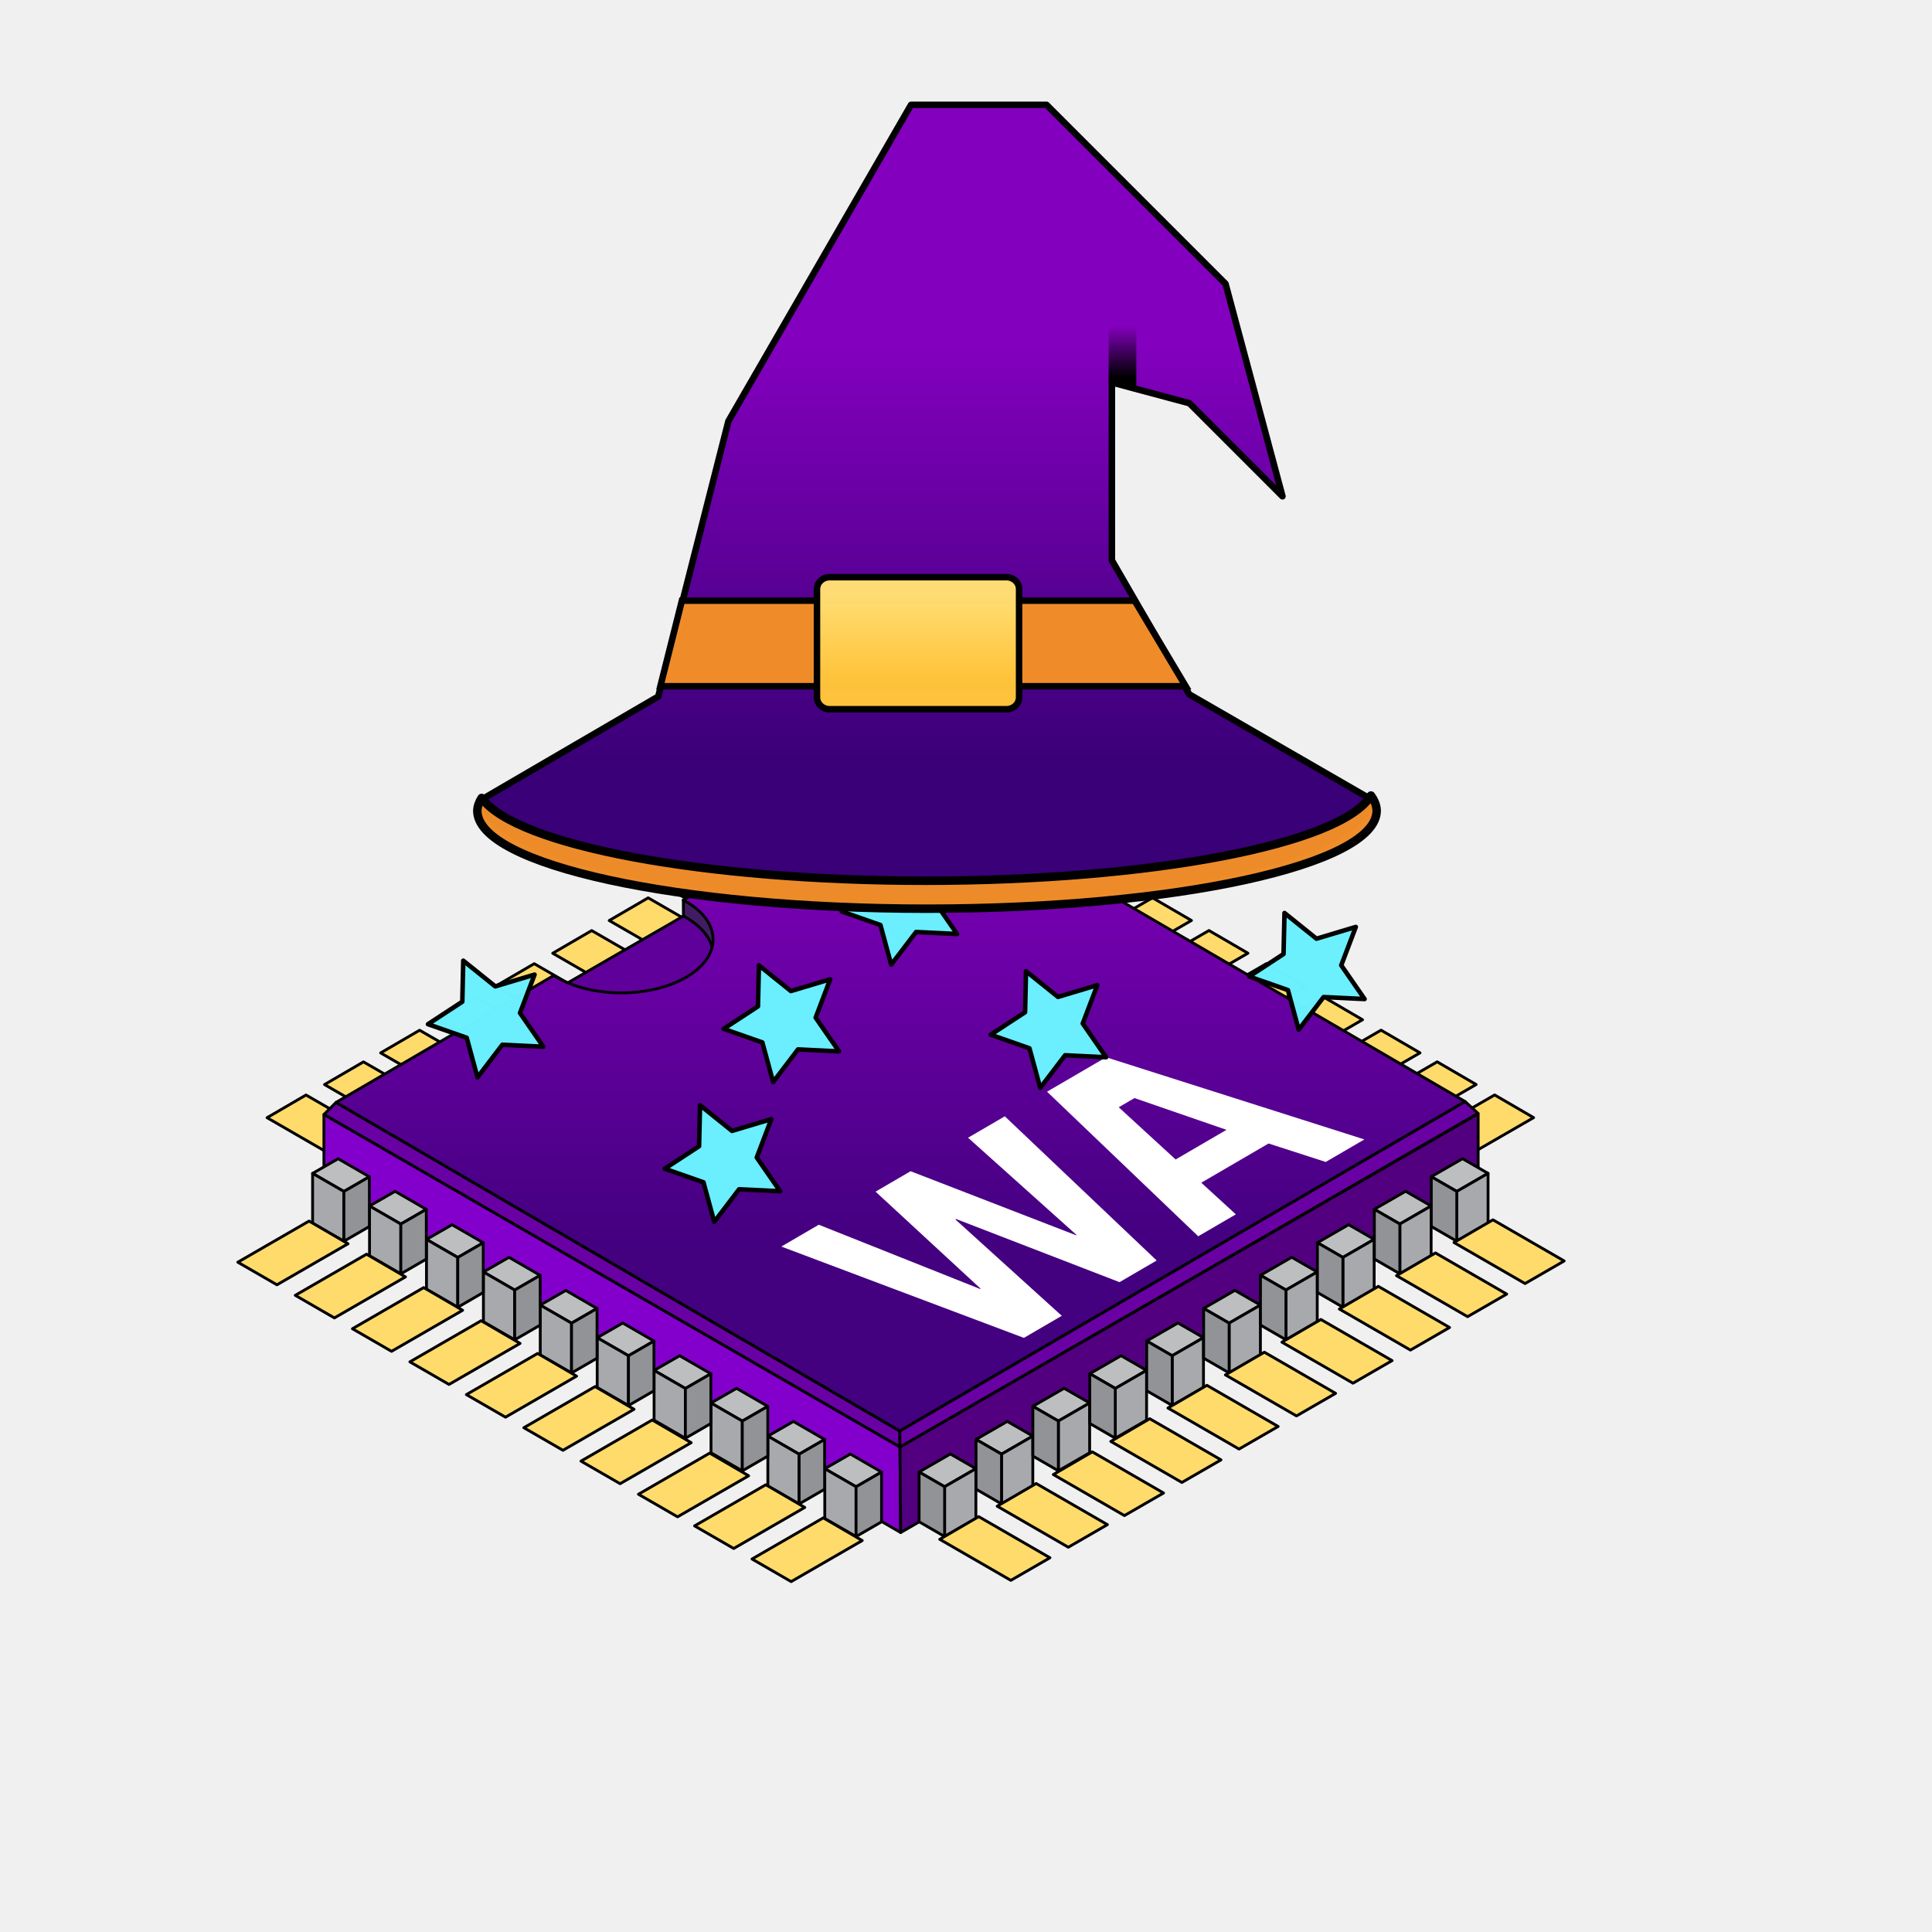
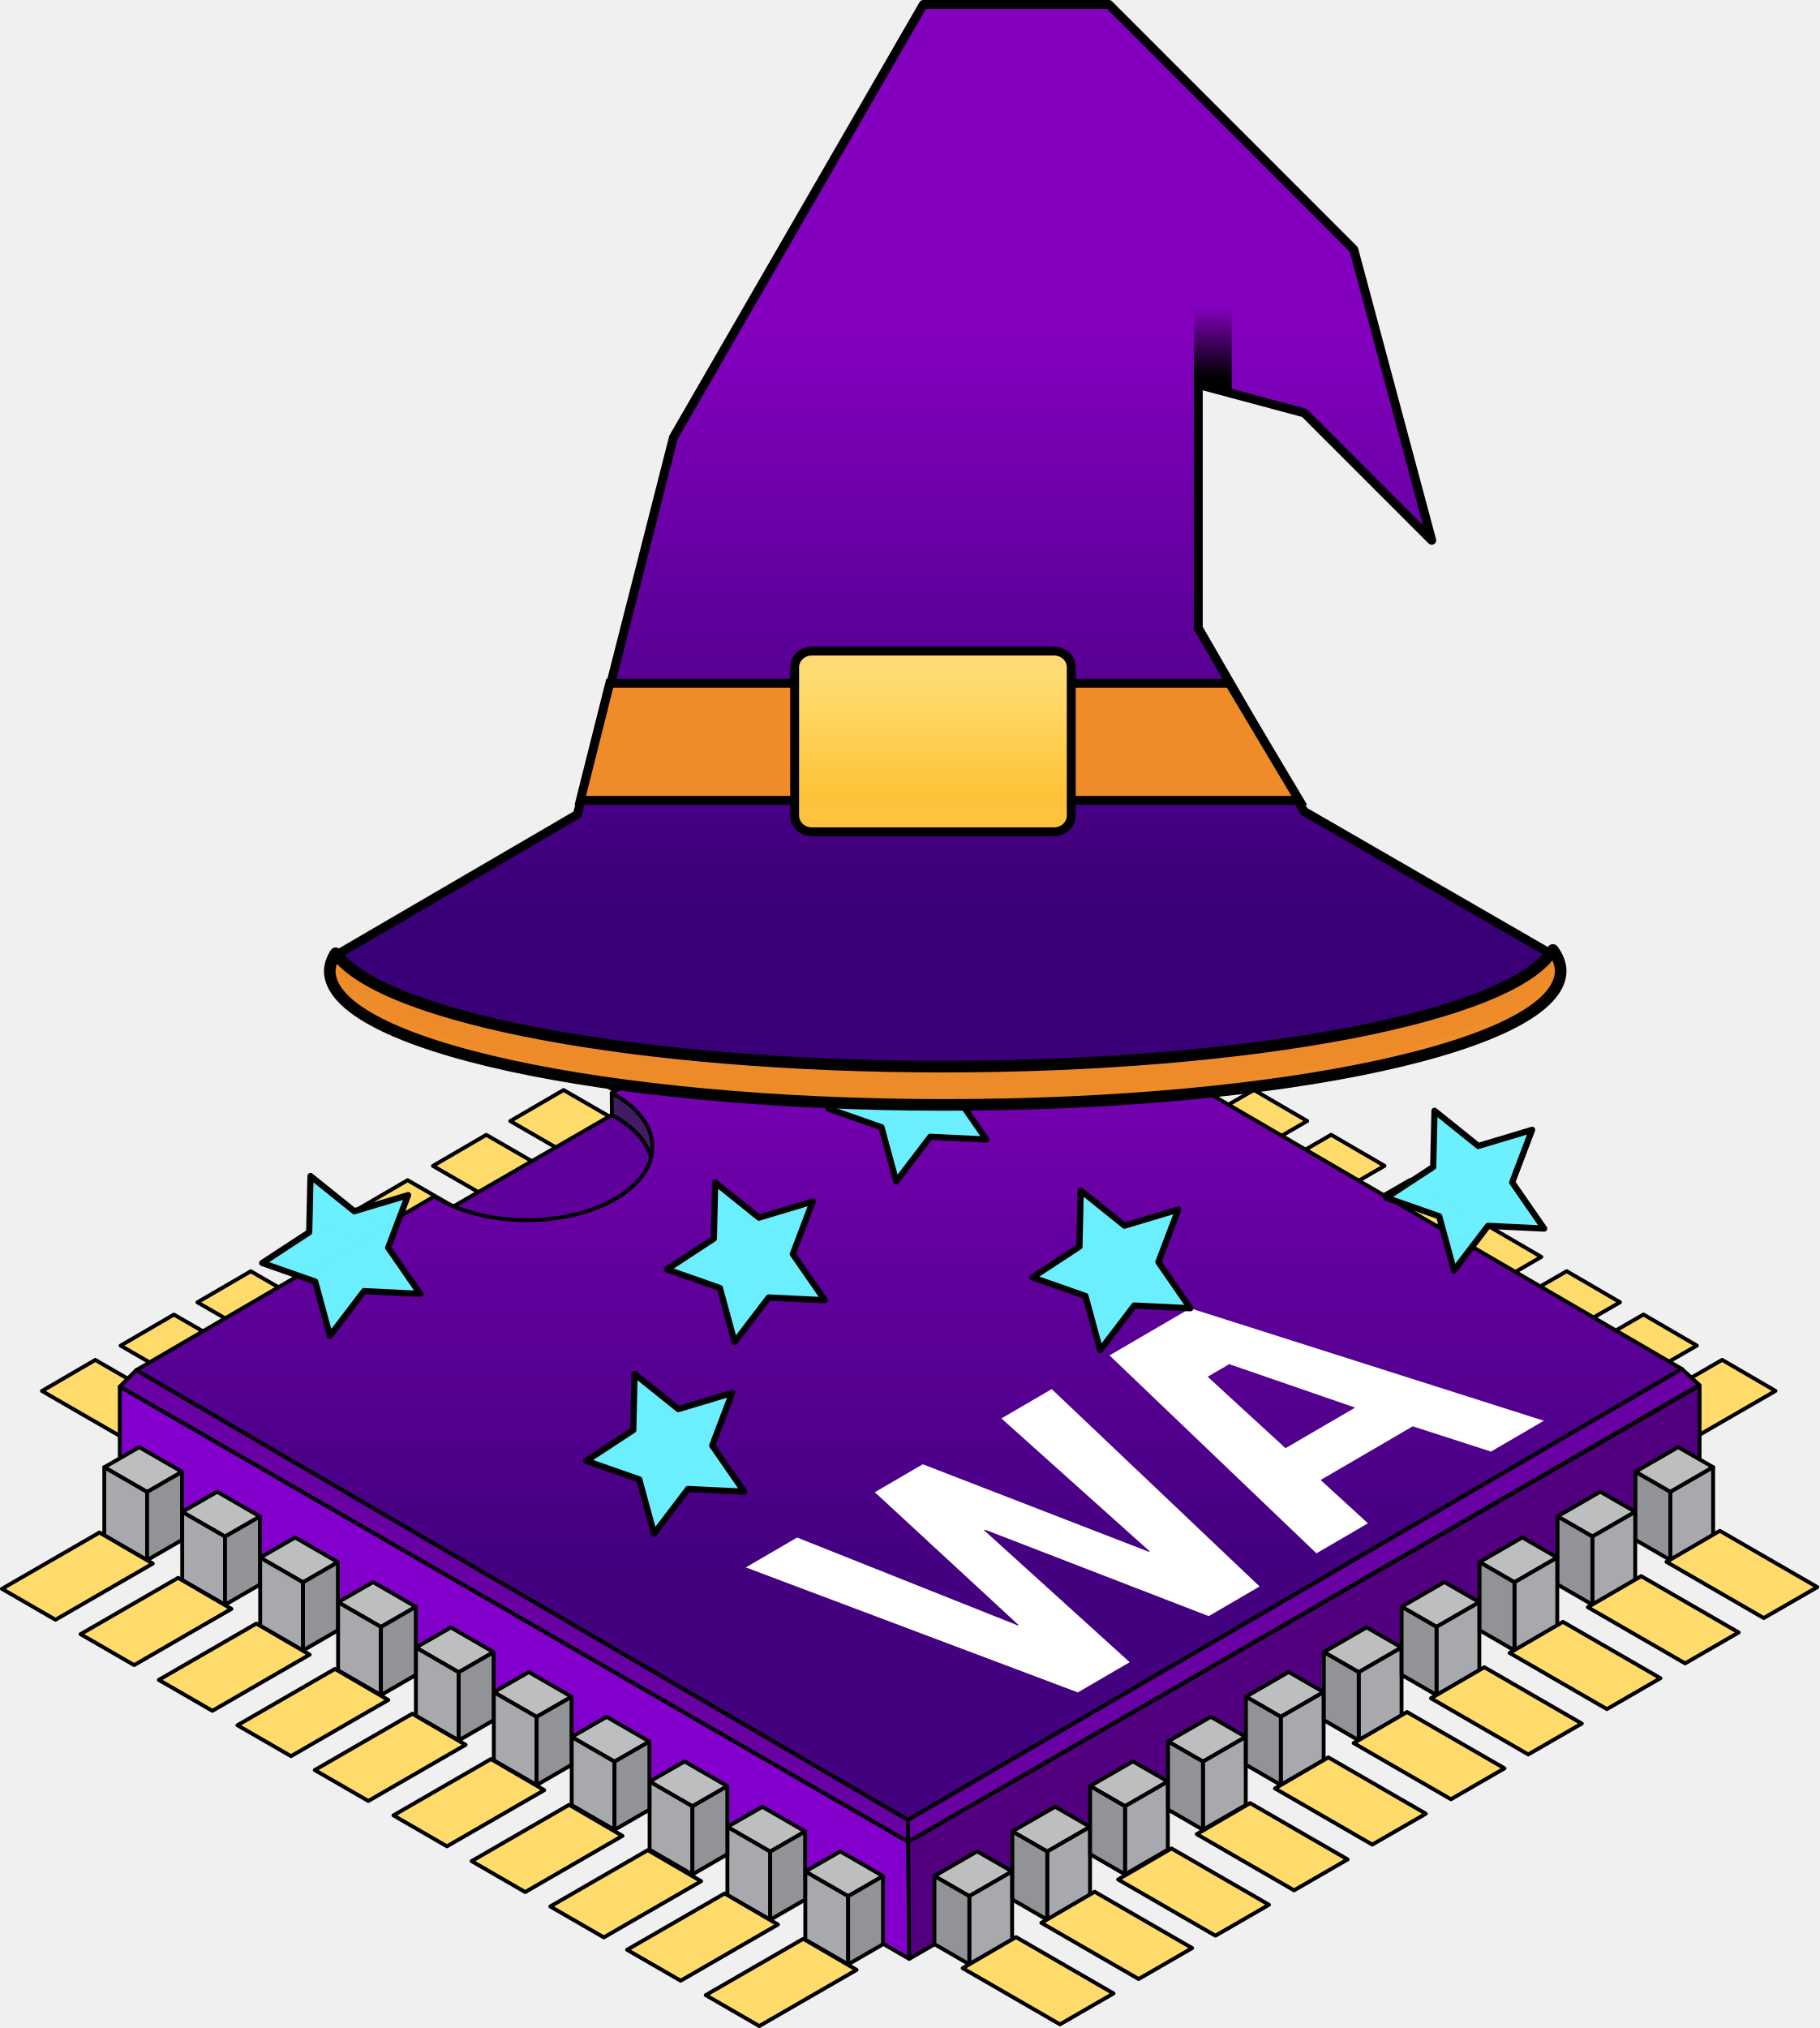
- <svg xmlns="http://www.w3.org/2000/svg" xmlns:xlink="http://www.w3.org/1999/xlink" version="1.1" id="svg4620" width="682.667" height="682.667" viewBox="0 0 682.667 682.667">
+ <svg xmlns="http://www.w3.org/2000/svg" xmlns:xlink="http://www.w3.org/1999/xlink" version="1.1" id="svg4620" width="469.668" height="523.464" viewBox="0 0 469.668 523.464">
  <defs id="defs4624">
    <linearGradient id="linearGradient1469">
      <stop style="stop-color:#000000;stop-opacity:1;" offset="0" id="stop1465" />
      <stop style="stop-color:#000000;stop-opacity:0;" offset="1" id="stop1467" />
    </linearGradient>
    <linearGradient id="linearGradient1172">
      <stop style="stop-color:#ffde73;stop-opacity:1" offset="0" id="stop1168" />
      <stop style="stop-color:#ffc43b;stop-opacity:1" offset="1" id="stop1170" />
    </linearGradient>
    <linearGradient id="linearGradient1160">
      <stop style="stop-color:#3a0077;stop-opacity:1" offset="0" id="stop1156" />
      <stop style="stop-color:#8400bf;stop-opacity:1" offset="1" id="stop1158" />
    </linearGradient>
    <linearGradient id="linearGradient7405">
      <stop style="stop-color:#43007f;stop-opacity:1" offset="0" id="stop7401" />
      <stop style="stop-color:#7d00b8;stop-opacity:1" offset="1" id="stop7403" />
    </linearGradient>
    <linearGradient xlink:href="#linearGradient7405" id="linearGradient7407" x1="355.58" y1="365.582" x2="355.58" y2="222.742" gradientUnits="userSpaceOnUse" />
    <linearGradient xlink:href="#linearGradient1160" id="linearGradient1245" gradientUnits="userSpaceOnUse" gradientTransform="translate(919.4155,171.8115)" x1="360.831" y1="-103.267" x2="360.831" y2="-253.527" />
    <linearGradient xlink:href="#linearGradient1172" id="linearGradient1247" gradientUnits="userSpaceOnUse" gradientTransform="translate(912.3445,173.2257)" x1="364.19" y1="-164.536" x2="364.19" y2="-135.986" />
    <linearGradient xlink:href="#linearGradient1469" id="linearGradient1249" gradientUnits="userSpaceOnUse" gradientTransform="translate(202.3627,53.9674)" x1="1148.703" y1="-122.725" x2="1148.703" y2="-141.131" />
  </defs>
-   <g id="g1446" transform="translate(487.1966,161.2203)">
+   <g id="g1446" transform="translate(403.668,125.3273)">
    <g id="g8877-90" transform="translate(237.2247,-149.4415)">
      <path style="fill:#ffdb6b;fill-opacity:1;stroke:#000000;stroke-width:1px;stroke-linecap:round;stroke-linejoin:round;stroke-opacity:1" d="m -364.223,278.258 -25.119,14.502 -13.826,-7.982 25.176,-14.536 z" id="path8796-83" />
      <path style="fill:#ffdb6b;fill-opacity:1;stroke:#000000;stroke-width:1px;stroke-linecap:round;stroke-linejoin:round;stroke-opacity:1" d="m -323.727,301.766 -25.119,14.502 -13.826,-7.982 25.176,-14.536 z" id="path8796-8-8" />
      <path style="fill:#ffdb6b;fill-opacity:1;stroke:#000000;stroke-width:1px;stroke-linecap:round;stroke-linejoin:round;stroke-opacity:1" d="m -283.463,325.035 -25.119,14.502 -13.826,-7.982 25.176,-14.536 z" id="path8796-3-7" />
      <path style="fill:#ffdb6b;fill-opacity:1;stroke:#000000;stroke-width:1px;stroke-linecap:round;stroke-linejoin:round;stroke-opacity:1" d="m -242.966,348.543 -25.119,14.502 -13.826,-7.982 25.176,-14.536 z" id="path8796-8-6-3" />
      <path style="fill:#ffdb6b;fill-opacity:1;stroke:#000000;stroke-width:1px;stroke-linecap:round;stroke-linejoin:round;stroke-opacity:1" d="m -303.423,313.469 -25.119,14.502 -13.826,-7.982 25.176,-14.536 z" id="path8796-6-1-1" />
      <path style="fill:#ffdb6b;fill-opacity:1;stroke:#000000;stroke-width:1px;stroke-linecap:round;stroke-linejoin:round;stroke-opacity:1" d="m -202.83,371.43 -25.119,14.502 -13.826,-7.982 25.176,-14.536 z" id="path8796-35-0" />
      <path style="fill:#ffdb6b;fill-opacity:1;stroke:#000000;stroke-width:1px;stroke-linecap:round;stroke-linejoin:round;stroke-opacity:1" d="m -222.663,360.246 -25.119,14.502 -13.826,-7.982 25.176,-14.536 z" id="path8796-6-1-4-0" />
      <path style="fill:#ffdb6b;fill-opacity:1;stroke:#000000;stroke-width:1px;stroke-linecap:round;stroke-linejoin:round;stroke-opacity:1" d="m -343.92,289.961 -25.119,14.502 -13.826,-7.982 25.176,-14.536 z" id="path8796-6-5" />
      <path style="fill:#ffdb6b;fill-opacity:1;stroke:#000000;stroke-width:1px;stroke-linecap:round;stroke-linejoin:round;stroke-opacity:1" d="m -263.159,336.739 -25.119,14.502 -13.826,-7.982 25.176,-14.536 z" id="path8796-6-0-0" />
      <path style="fill:#ffdb6b;fill-opacity:1;stroke:#000000;stroke-width:1px;stroke-linecap:round;stroke-linejoin:round;stroke-opacity:1" d="m -182.526,383.134 -25.119,14.502 -13.826,-7.982 25.176,-14.536 z" id="path8796-6-09-31" />
    </g>
    <g id="g1304">
      <g transform="matrix(-1,0,0,1,-575.3605,-149.423)" id="g8877-9-8">
        <path id="path8796-80-0" d="m -364.223,278.258 -25.119,14.502 -13.826,-7.982 25.176,-14.536 z" style="fill:#ffdb6b;fill-opacity:1;stroke:#000000;stroke-width:1px;stroke-linecap:round;stroke-linejoin:round;stroke-opacity:1" />
        <path id="path8796-8-2-1" d="m -323.727,301.766 -25.119,14.502 -13.826,-7.982 25.176,-14.536 z" style="fill:#ffdb6b;fill-opacity:1;stroke:#000000;stroke-width:1px;stroke-linecap:round;stroke-linejoin:round;stroke-opacity:1" />
        <path id="path8796-3-4-7" d="m -283.463,325.035 -25.119,14.502 -13.826,-7.982 25.176,-14.536 z" style="fill:#ffdb6b;fill-opacity:1;stroke:#000000;stroke-width:1px;stroke-linecap:round;stroke-linejoin:round;stroke-opacity:1" />
        <path id="path8796-8-6-9-9" d="m -242.966,348.543 -25.119,14.502 -13.826,-7.982 25.176,-14.536 z" style="fill:#ffdb6b;fill-opacity:1;stroke:#000000;stroke-width:1px;stroke-linecap:round;stroke-linejoin:round;stroke-opacity:1" />
        <path id="path8796-6-1-0-1" d="m -303.423,313.469 -25.119,14.502 -13.826,-7.982 25.176,-14.536 z" style="fill:#ffdb6b;fill-opacity:1;stroke:#000000;stroke-width:1px;stroke-linecap:round;stroke-linejoin:round;stroke-opacity:1" />
        <path id="path8796-35-1-0" d="m -202.83,371.43 -25.119,14.502 -13.826,-7.982 25.176,-14.536 z" style="fill:#ffdb6b;fill-opacity:1;stroke:#000000;stroke-width:1px;stroke-linecap:round;stroke-linejoin:round;stroke-opacity:1" />
        <path id="path8796-6-1-4-2-3" d="m -222.663,360.246 -25.119,14.502 -13.826,-7.982 25.176,-14.536 z" style="fill:#ffdb6b;fill-opacity:1;stroke:#000000;stroke-width:1px;stroke-linecap:round;stroke-linejoin:round;stroke-opacity:1" />
        <path id="path8796-6-00-5" d="m -343.92,289.961 -25.119,14.502 -13.826,-7.982 25.176,-14.536 z" style="fill:#ffdb6b;fill-opacity:1;stroke:#000000;stroke-width:1px;stroke-linecap:round;stroke-linejoin:round;stroke-opacity:1" />
        <path id="path8796-6-0-6-9" d="m -263.159,336.739 -25.119,14.502 -13.826,-7.982 25.176,-14.536 z" style="fill:#ffdb6b;fill-opacity:1;stroke:#000000;stroke-width:1px;stroke-linecap:round;stroke-linejoin:round;stroke-opacity:1" />
        <path id="path8796-6-09-3-4" d="m -182.526,383.134 -25.119,14.502 -13.826,-7.982 25.176,-14.536 z" style="fill:#ffdb6b;fill-opacity:1;stroke:#000000;stroke-width:1px;stroke-linecap:round;stroke-linejoin:round;stroke-opacity:1" />
      </g>
      <g id="g8792">
        <g transform="translate(-522.8283,-87.12025)" id="g7523">
          <path style="fill:#6900a4;fill-opacity:1;stroke:#000000;stroke-width:1px;stroke-linecap:round;stroke-linejoin:round;stroke-opacity:1" d="m 154.363,315.436 -4.274,4.274 203.542,117.515 -0.044,-5.671 z" id="path7436" />
          <path style="fill:#8300cc;fill-opacity:1;stroke:#000000;stroke-width:1.002;stroke-linecap:round;stroke-linejoin:round;stroke-miterlimit:4;stroke-dasharray:none;stroke-opacity:1" d="m 150.089,319.71 v 30.041 l 203.797,117.662 -0.255,-30.188 z" id="path7442" />
          <g id="g7510">
            <path id="path7489" d="m 277.125,249.582 -51.844,29.932 49.762,14.142 28.745,-30.898 z" style="fill:#5f009b;fill-opacity:1;stroke:#000000;stroke-width:1px;stroke-linecap:butt;stroke-linejoin:miter;stroke-opacity:1" />
            <path id="path4677-5" d="m 310.322,230.232 -26,15.154 -0.035,-2.256 -7.205,0.779 0.043,5.672 c 0.352,0.205 0.703,0.409 1.074,0.625 12.618,7.354 12.589,19.291 -0.059,26.662 -12.65,7.373 -33.132,7.387 -45.746,0.035 -0.371,-0.216 -0.723,-0.422 -1.074,-0.627 l -2.836,1.652 v 17.918 c 0,0.55 0.429,0.992 0.963,0.992 h 94.564 c 0.534,0 0.965,-0.442 0.965,-0.992 v -64.623 c 0,-0.55 -0.431,-0.992 -0.965,-0.992 z" style="fill:#411c63;fill-opacity:1;stroke:#000000;stroke-width:1;stroke-linejoin:round;stroke-opacity:1" />
            <g id="g7500">
              <g id="g7493">
                <path id="path4677" d="m 277.082,243.91 c 0.352,0.205 0.703,0.41 1.074,0.626 12.618,7.354 12.588,19.291 -0.059,26.662 -12.65,7.373 -33.13,7.387 -45.745,0.035 v 0 c -0.371,-0.216 -0.723,-0.421 -1.074,-0.626 L 154.363,315.436 353.588,431.554 553.332,315.134 354.107,199.015 Z" style="fill:url(#linearGradient7407);fill-opacity:1;stroke:#000000;stroke-width:1;stroke-linejoin:round;stroke-opacity:1" />
                <path id="path4679" d="m 311.706,366.371 13.238,-7.716 57.043,22.713 0.163,-0.095 -37.144,-34.311 12.383,-7.217 58.406,22.605 0.193,-0.112 -38.295,-34.327 12.983,-7.567 53.669,50.947 -13.137,7.657 -57.735,-22.31 -0.255,0.148 37.591,34.051 -13.382,7.799 z m 93.896,-54.727 20.869,-12.163 91.264,29.034 -13.656,7.959 -20.204,-6.522 -23.773,13.856 12.218,11.177 -13.3,7.752 z m 25.331,5.504 20.106,18.449 17.97,-10.474 -32.508,-11.22 z" style="fill:#ffffff;stroke-width:1" />
              </g>
              <path style="fill:#6900a4;fill-opacity:1;stroke:#000000;stroke-width:1px;stroke-linecap:round;stroke-linejoin:round;stroke-opacity:1" d="m 353.588,431.554 0.044,5.671 204.259,-117.929 -4.559,-4.162 z" id="path7440" />
              <path style="fill:#520080;fill-opacity:1;stroke:#000000;stroke-width:1.002;stroke-linecap:round;stroke-linejoin:round;stroke-miterlimit:4;stroke-dasharray:none;stroke-opacity:1" d="m 353.632,437.225 0.255,30.188 204.048,-117.807 v -30.181 z" id="path7444" />
            </g>
          </g>
        </g>
        <g id="g8559">
          <g id="g8335" transform="translate(178.7252,82.30523)">
            <path id="path7608-3-2-9" d="m -374.489,275.441 9.027,-5.189 11.035,6.371 -9.007,5.2 -11.055,-6.382" style="fill:#bcbec0;fill-opacity:1;stroke:#000000;stroke-width:1px;stroke-linecap:round;stroke-linejoin:round;stroke-opacity:1" />
            <path id="path7612-7-7-1" d="m -374.489,275.441 v 17.591 l 11.055,6.382 v -17.591 z" style="fill:#a7a9ac;fill-opacity:1;stroke:#000000;stroke-width:1px;stroke-linecap:round;stroke-linejoin:round;stroke-opacity:1" />
            <path id="path7614-8-1-2" d="m -354.427,276.624 v 17.579 l -9.007,5.211 v -17.591 z" style="fill:#919396;fill-opacity:1;stroke:#000000;stroke-width:1px;stroke-linecap:round;stroke-linejoin:round;stroke-opacity:1" />
          </g>
          <g id="g8335-6" transform="translate(158.609,70.78908)">
            <path id="path7608-3-2-9-4" d="m -374.489,275.441 9.027,-5.189 11.035,6.371 -9.007,5.2 -11.055,-6.382" style="fill:#bcbec0;fill-opacity:1;stroke:#000000;stroke-width:1px;stroke-linecap:round;stroke-linejoin:round;stroke-opacity:1" />
            <path id="path7612-7-7-1-0" d="m -374.489,275.441 v 17.591 l 11.055,6.382 v -17.591 z" style="fill:#a7a9ac;fill-opacity:1;stroke:#000000;stroke-width:1px;stroke-linecap:round;stroke-linejoin:round;stroke-opacity:1" />
            <path id="path7614-8-1-2-9" d="m -354.427,276.624 v 17.579 l -9.007,5.211 v -17.591 z" style="fill:#919396;fill-opacity:1;stroke:#000000;stroke-width:1px;stroke-linecap:round;stroke-linejoin:round;stroke-opacity:1" />
          </g>
          <g id="g8335-4" transform="translate(138.5267,59.08925)">
            <path id="path7608-3-2-9-5" d="m -374.489,275.441 9.027,-5.189 11.035,6.371 -9.007,5.2 -11.055,-6.382" style="fill:#bcbec0;fill-opacity:1;stroke:#000000;stroke-width:1px;stroke-linecap:round;stroke-linejoin:round;stroke-opacity:1" />
            <path id="path7612-7-7-1-4" d="m -374.489,275.441 v 17.591 l 11.055,6.382 v -17.591 z" style="fill:#a7a9ac;fill-opacity:1;stroke:#000000;stroke-width:1px;stroke-linecap:round;stroke-linejoin:round;stroke-opacity:1" />
            <path id="path7614-8-1-2-6" d="m -354.427,276.624 v 17.579 l -9.007,5.211 v -17.591 z" style="fill:#919396;fill-opacity:1;stroke:#000000;stroke-width:1px;stroke-linecap:round;stroke-linejoin:round;stroke-opacity:1" />
          </g>
          <g id="g8335-6-6" transform="translate(118.4105,47.5731)">
            <path id="path7608-3-2-9-4-3" d="m -374.489,275.441 9.027,-5.189 11.035,6.371 -9.007,5.2 -11.055,-6.382" style="fill:#bcbec0;fill-opacity:1;stroke:#000000;stroke-width:1px;stroke-linecap:round;stroke-linejoin:round;stroke-opacity:1" />
            <path id="path7612-7-7-1-0-9" d="m -374.489,275.441 v 17.591 l 11.055,6.382 v -17.591 z" style="fill:#a7a9ac;fill-opacity:1;stroke:#000000;stroke-width:1px;stroke-linecap:round;stroke-linejoin:round;stroke-opacity:1" />
            <path id="path7614-8-1-2-9-9" d="m -354.427,276.624 v 17.579 l -9.007,5.211 v -17.591 z" style="fill:#919396;fill-opacity:1;stroke:#000000;stroke-width:1px;stroke-linecap:round;stroke-linejoin:round;stroke-opacity:1" />
          </g>
          <g id="g8335-5" transform="translate(98.30585,36.01159)">
            <path id="path7608-3-2-9-2" d="m -374.489,275.441 9.027,-5.189 11.035,6.371 -9.007,5.2 -11.055,-6.382" style="fill:#bcbec0;fill-opacity:1;stroke:#000000;stroke-width:1px;stroke-linecap:round;stroke-linejoin:round;stroke-opacity:1" />
            <path id="path7612-7-7-1-1" d="m -374.489,275.441 v 17.591 l 11.055,6.382 v -17.591 z" style="fill:#a7a9ac;fill-opacity:1;stroke:#000000;stroke-width:1px;stroke-linecap:round;stroke-linejoin:round;stroke-opacity:1" />
            <path id="path7614-8-1-2-3" d="m -354.427,276.624 v 17.579 l -9.007,5.211 v -17.591 z" style="fill:#919396;fill-opacity:1;stroke:#000000;stroke-width:1px;stroke-linecap:round;stroke-linejoin:round;stroke-opacity:1" />
          </g>
          <g id="g8335-6-0" transform="translate(78.18967,24.49543)">
            <path id="path7608-3-2-9-4-9" d="m -374.489,275.441 9.027,-5.189 11.035,6.371 -9.007,5.2 -11.055,-6.382" style="fill:#bcbec0;fill-opacity:1;stroke:#000000;stroke-width:1px;stroke-linecap:round;stroke-linejoin:round;stroke-opacity:1" />
            <path id="path7612-7-7-1-0-91" d="m -374.489,275.441 v 17.591 l 11.055,6.382 v -17.591 z" style="fill:#a7a9ac;fill-opacity:1;stroke:#000000;stroke-width:1px;stroke-linecap:round;stroke-linejoin:round;stroke-opacity:1" />
            <path id="path7614-8-1-2-9-3" d="m -354.427,276.624 v 17.579 l -9.007,5.211 v -17.591 z" style="fill:#919396;fill-opacity:1;stroke:#000000;stroke-width:1px;stroke-linecap:round;stroke-linejoin:round;stroke-opacity:1" />
          </g>
          <g id="g8335-4-4" transform="translate(58.10736,12.7956)">
            <path id="path7608-3-2-9-5-5" d="m -374.489,275.441 9.027,-5.189 11.035,6.371 -9.007,5.2 -11.055,-6.382" style="fill:#bcbec0;fill-opacity:1;stroke:#000000;stroke-width:1px;stroke-linecap:round;stroke-linejoin:round;stroke-opacity:1" />
            <path id="path7612-7-7-1-4-8" d="m -374.489,275.441 v 17.591 l 11.055,6.382 v -17.591 z" style="fill:#a7a9ac;fill-opacity:1;stroke:#000000;stroke-width:1px;stroke-linecap:round;stroke-linejoin:round;stroke-opacity:1" />
            <path id="path7614-8-1-2-6-5" d="m -354.427,276.624 v 17.579 l -9.007,5.211 v -17.591 z" style="fill:#919396;fill-opacity:1;stroke:#000000;stroke-width:1px;stroke-linecap:round;stroke-linejoin:round;stroke-opacity:1" />
          </g>
          <g id="g8335-6-6-7" transform="translate(37.99118,1.27945)">
            <path id="path7608-3-2-9-4-3-3" d="m -374.489,275.441 9.027,-5.189 11.035,6.371 -9.007,5.2 -11.055,-6.382" style="fill:#bcbec0;fill-opacity:1;stroke:#000000;stroke-width:1px;stroke-linecap:round;stroke-linejoin:round;stroke-opacity:1" />
            <path id="path7612-7-7-1-0-9-3" d="m -374.489,275.441 v 17.591 l 11.055,6.382 v -17.591 z" style="fill:#a7a9ac;fill-opacity:1;stroke:#000000;stroke-width:1px;stroke-linecap:round;stroke-linejoin:round;stroke-opacity:1" />
            <path id="path7614-8-1-2-9-9-8" d="m -354.427,276.624 v 17.579 l -9.007,5.211 v -17.591 z" style="fill:#919396;fill-opacity:1;stroke:#000000;stroke-width:1px;stroke-linecap:round;stroke-linejoin:round;stroke-opacity:1" />
          </g>
          <g id="g8335-9" transform="translate(17.86302,-10.52339)">
            <path id="path7608-3-2-9-55" d="m -374.489,275.441 9.027,-5.189 11.035,6.371 -9.007,5.2 -11.055,-6.382" style="fill:#bcbec0;fill-opacity:1;stroke:#000000;stroke-width:1px;stroke-linecap:round;stroke-linejoin:round;stroke-opacity:1" />
            <path id="path7612-7-7-1-3" d="m -374.489,275.441 v 17.591 l 11.055,6.382 v -17.591 z" style="fill:#a7a9ac;fill-opacity:1;stroke:#000000;stroke-width:1px;stroke-linecap:round;stroke-linejoin:round;stroke-opacity:1" />
            <path id="path7614-8-1-2-8" d="m -354.427,276.624 v 17.579 l -9.007,5.211 v -17.591 z" style="fill:#919396;fill-opacity:1;stroke:#000000;stroke-width:1px;stroke-linecap:round;stroke-linejoin:round;stroke-opacity:1" />
          </g>
          <g id="g8335-6-60" transform="translate(-2.253165,-22.03955)">
            <path id="path7608-3-2-9-4-33" d="m -374.489,275.441 9.027,-5.189 11.035,6.371 -9.007,5.2 -11.055,-6.382" style="fill:#bcbec0;fill-opacity:1;stroke:#000000;stroke-width:1px;stroke-linecap:round;stroke-linejoin:round;stroke-opacity:1" />
            <path id="path7612-7-7-1-0-6" d="m -374.489,275.441 v 17.591 l 11.055,6.382 v -17.591 z" style="fill:#a7a9ac;fill-opacity:1;stroke:#000000;stroke-width:1px;stroke-linecap:round;stroke-linejoin:round;stroke-opacity:1" />
            <path id="path7614-8-1-2-9-1" d="m -354.427,276.624 v 17.579 l -9.007,5.211 v -17.591 z" style="fill:#919396;fill-opacity:1;stroke:#000000;stroke-width:1px;stroke-linecap:round;stroke-linejoin:round;stroke-opacity:1" />
          </g>
        </g>
        <g id="g8559-4" transform="matrix(-1,0,0,1,-338.1359,-0.01852734)">
          <g id="g8335-54" transform="translate(178.7252,82.30523)">
            <path id="path7608-3-2-9-24" d="m -374.489,275.441 9.027,-5.189 11.035,6.371 -9.007,5.2 -11.055,-6.382" style="fill:#bcbec0;fill-opacity:1;stroke:#000000;stroke-width:1px;stroke-linecap:round;stroke-linejoin:round;stroke-opacity:1" />
            <path id="path7612-7-7-1-9" d="m -374.489,275.441 v 17.591 l 11.055,6.382 v -17.591 z" style="fill:#a7a9ac;fill-opacity:1;stroke:#000000;stroke-width:1px;stroke-linecap:round;stroke-linejoin:round;stroke-opacity:1" />
            <path id="path7614-8-1-2-99" d="m -354.427,276.624 v 17.579 l -9.007,5.211 v -17.591 z" style="fill:#919396;fill-opacity:1;stroke:#000000;stroke-width:1px;stroke-linecap:round;stroke-linejoin:round;stroke-opacity:1" />
          </g>
          <g id="g8335-6-4" transform="translate(158.609,70.78908)">
            <path id="path7608-3-2-9-4-98" d="m -374.489,275.441 9.027,-5.189 11.035,6.371 -9.007,5.2 -11.055,-6.382" style="fill:#bcbec0;fill-opacity:1;stroke:#000000;stroke-width:1px;stroke-linecap:round;stroke-linejoin:round;stroke-opacity:1" />
            <path id="path7612-7-7-1-0-1" d="m -374.489,275.441 v 17.591 l 11.055,6.382 v -17.591 z" style="fill:#a7a9ac;fill-opacity:1;stroke:#000000;stroke-width:1px;stroke-linecap:round;stroke-linejoin:round;stroke-opacity:1" />
            <path id="path7614-8-1-2-9-6" d="m -354.427,276.624 v 17.579 l -9.007,5.211 v -17.591 z" style="fill:#919396;fill-opacity:1;stroke:#000000;stroke-width:1px;stroke-linecap:round;stroke-linejoin:round;stroke-opacity:1" />
          </g>
          <g id="g8335-4-3" transform="translate(138.5267,59.08925)">
            <path id="path7608-3-2-9-5-9" d="m -374.489,275.441 9.027,-5.189 11.035,6.371 -9.007,5.2 -11.055,-6.382" style="fill:#bcbec0;fill-opacity:1;stroke:#000000;stroke-width:1px;stroke-linecap:round;stroke-linejoin:round;stroke-opacity:1" />
            <path id="path7612-7-7-1-4-3" d="m -374.489,275.441 v 17.591 l 11.055,6.382 v -17.591 z" style="fill:#a7a9ac;fill-opacity:1;stroke:#000000;stroke-width:1px;stroke-linecap:round;stroke-linejoin:round;stroke-opacity:1" />
            <path id="path7614-8-1-2-6-3" d="m -354.427,276.624 v 17.579 l -9.007,5.211 v -17.591 z" style="fill:#919396;fill-opacity:1;stroke:#000000;stroke-width:1px;stroke-linecap:round;stroke-linejoin:round;stroke-opacity:1" />
          </g>
          <g id="g8335-6-6-4" transform="translate(118.4105,47.5731)">
            <path id="path7608-3-2-9-4-3-6" d="m -374.489,275.441 9.027,-5.189 11.035,6.371 -9.007,5.2 -11.055,-6.382" style="fill:#bcbec0;fill-opacity:1;stroke:#000000;stroke-width:1px;stroke-linecap:round;stroke-linejoin:round;stroke-opacity:1" />
            <path id="path7612-7-7-1-0-9-1" d="m -374.489,275.441 v 17.591 l 11.055,6.382 v -17.591 z" style="fill:#a7a9ac;fill-opacity:1;stroke:#000000;stroke-width:1px;stroke-linecap:round;stroke-linejoin:round;stroke-opacity:1" />
            <path id="path7614-8-1-2-9-9-5" d="m -354.427,276.624 v 17.579 l -9.007,5.211 v -17.591 z" style="fill:#919396;fill-opacity:1;stroke:#000000;stroke-width:1px;stroke-linecap:round;stroke-linejoin:round;stroke-opacity:1" />
          </g>
          <g id="g8335-5-6" transform="translate(98.30585,36.01159)">
            <path id="path7608-3-2-9-2-1" d="m -374.489,275.441 9.027,-5.189 11.035,6.371 -9.007,5.2 -11.055,-6.382" style="fill:#bcbec0;fill-opacity:1;stroke:#000000;stroke-width:1px;stroke-linecap:round;stroke-linejoin:round;stroke-opacity:1" />
            <path id="path7612-7-7-1-1-7" d="m -374.489,275.441 v 17.591 l 11.055,6.382 v -17.591 z" style="fill:#a7a9ac;fill-opacity:1;stroke:#000000;stroke-width:1px;stroke-linecap:round;stroke-linejoin:round;stroke-opacity:1" />
            <path id="path7614-8-1-2-3-2" d="m -354.427,276.624 v 17.579 l -9.007,5.211 v -17.591 z" style="fill:#919396;fill-opacity:1;stroke:#000000;stroke-width:1px;stroke-linecap:round;stroke-linejoin:round;stroke-opacity:1" />
          </g>
          <g id="g8335-6-0-2" transform="translate(78.18967,24.49543)">
            <path id="path7608-3-2-9-4-9-9" d="m -374.489,275.441 9.027,-5.189 11.035,6.371 -9.007,5.2 -11.055,-6.382" style="fill:#bcbec0;fill-opacity:1;stroke:#000000;stroke-width:1px;stroke-linecap:round;stroke-linejoin:round;stroke-opacity:1" />
            <path id="path7612-7-7-1-0-91-2" d="m -374.489,275.441 v 17.591 l 11.055,6.382 v -17.591 z" style="fill:#a7a9ac;fill-opacity:1;stroke:#000000;stroke-width:1px;stroke-linecap:round;stroke-linejoin:round;stroke-opacity:1" />
            <path id="path7614-8-1-2-9-3-8" d="m -354.427,276.624 v 17.579 l -9.007,5.211 v -17.591 z" style="fill:#919396;fill-opacity:1;stroke:#000000;stroke-width:1px;stroke-linecap:round;stroke-linejoin:round;stroke-opacity:1" />
          </g>
          <g id="g8335-4-4-1" transform="translate(58.10736,12.7956)">
            <path id="path7608-3-2-9-5-5-2" d="m -374.489,275.441 9.027,-5.189 11.035,6.371 -9.007,5.2 -11.055,-6.382" style="fill:#bcbec0;fill-opacity:1;stroke:#000000;stroke-width:1px;stroke-linecap:round;stroke-linejoin:round;stroke-opacity:1" />
            <path id="path7612-7-7-1-4-8-4" d="m -374.489,275.441 v 17.591 l 11.055,6.382 v -17.591 z" style="fill:#a7a9ac;fill-opacity:1;stroke:#000000;stroke-width:1px;stroke-linecap:round;stroke-linejoin:round;stroke-opacity:1" />
            <path id="path7614-8-1-2-6-5-7" d="m -354.427,276.624 v 17.579 l -9.007,5.211 v -17.591 z" style="fill:#919396;fill-opacity:1;stroke:#000000;stroke-width:1px;stroke-linecap:round;stroke-linejoin:round;stroke-opacity:1" />
          </g>
          <g id="g8335-6-6-7-8" transform="translate(37.99118,1.27945)">
            <path id="path7608-3-2-9-4-3-3-6" d="m -374.489,275.441 9.027,-5.189 11.035,6.371 -9.007,5.2 -11.055,-6.382" style="fill:#bcbec0;fill-opacity:1;stroke:#000000;stroke-width:1px;stroke-linecap:round;stroke-linejoin:round;stroke-opacity:1" />
            <path id="path7612-7-7-1-0-9-3-3" d="m -374.489,275.441 v 17.591 l 11.055,6.382 v -17.591 z" style="fill:#a7a9ac;fill-opacity:1;stroke:#000000;stroke-width:1px;stroke-linecap:round;stroke-linejoin:round;stroke-opacity:1" />
            <path id="path7614-8-1-2-9-9-8-7" d="m -354.427,276.624 v 17.579 l -9.007,5.211 v -17.591 z" style="fill:#919396;fill-opacity:1;stroke:#000000;stroke-width:1px;stroke-linecap:round;stroke-linejoin:round;stroke-opacity:1" />
          </g>
          <g id="g8335-9-7" transform="translate(17.86302,-10.52339)">
            <path id="path7608-3-2-9-55-2" d="m -374.489,275.441 9.027,-5.189 11.035,6.371 -9.007,5.2 -11.055,-6.382" style="fill:#bcbec0;fill-opacity:1;stroke:#000000;stroke-width:1px;stroke-linecap:round;stroke-linejoin:round;stroke-opacity:1" />
            <path id="path7612-7-7-1-3-3" d="m -374.489,275.441 v 17.591 l 11.055,6.382 v -17.591 z" style="fill:#a7a9ac;fill-opacity:1;stroke:#000000;stroke-width:1px;stroke-linecap:round;stroke-linejoin:round;stroke-opacity:1" />
            <path id="path7614-8-1-2-8-7" d="m -354.427,276.624 v 17.579 l -9.007,5.211 v -17.591 z" style="fill:#919396;fill-opacity:1;stroke:#000000;stroke-width:1px;stroke-linecap:round;stroke-linejoin:round;stroke-opacity:1" />
          </g>
          <g id="g8335-6-60-2" transform="translate(-2.253165,-22.03955)">
            <path id="path7608-3-2-9-4-33-5" d="m -374.489,275.441 9.027,-5.189 11.035,6.371 -9.007,5.2 -11.055,-6.382" style="fill:#bcbec0;fill-opacity:1;stroke:#000000;stroke-width:1px;stroke-linecap:round;stroke-linejoin:round;stroke-opacity:1" />
            <path id="path7612-7-7-1-0-6-3" d="m -374.489,275.441 v 17.591 l 11.055,6.382 v -17.591 z" style="fill:#a7a9ac;fill-opacity:1;stroke:#000000;stroke-width:1px;stroke-linecap:round;stroke-linejoin:round;stroke-opacity:1" />
            <path id="path7614-8-1-2-9-1-7" d="m -354.427,276.624 v 17.579 l -9.007,5.211 v -17.591 z" style="fill:#919396;fill-opacity:1;stroke:#000000;stroke-width:1px;stroke-linecap:round;stroke-linejoin:round;stroke-opacity:1" />
          </g>
        </g>
      </g>
      <g id="g8877">
        <path id="path8796" d="m -364.223,278.258 -25.119,14.502 -13.826,-7.982 25.176,-14.536 z" style="fill:#ffdb6b;fill-opacity:1;stroke:#000000;stroke-width:1px;stroke-linecap:round;stroke-linejoin:round;stroke-opacity:1" />
        <path id="path8796-8" d="m -323.727,301.766 -25.119,14.502 -13.826,-7.982 25.176,-14.536 z" style="fill:#ffdb6b;fill-opacity:1;stroke:#000000;stroke-width:1px;stroke-linecap:round;stroke-linejoin:round;stroke-opacity:1" />
        <path id="path8796-3" d="m -283.463,325.035 -25.119,14.502 -13.826,-7.982 25.176,-14.536 z" style="fill:#ffdb6b;fill-opacity:1;stroke:#000000;stroke-width:1px;stroke-linecap:round;stroke-linejoin:round;stroke-opacity:1" />
        <path id="path8796-8-6" d="m -242.966,348.543 -25.119,14.502 -13.826,-7.982 25.176,-14.536 z" style="fill:#ffdb6b;fill-opacity:1;stroke:#000000;stroke-width:1px;stroke-linecap:round;stroke-linejoin:round;stroke-opacity:1" />
        <path id="path8796-6-1" d="m -303.423,313.469 -25.119,14.502 -13.826,-7.982 25.176,-14.536 z" style="fill:#ffdb6b;fill-opacity:1;stroke:#000000;stroke-width:1px;stroke-linecap:round;stroke-linejoin:round;stroke-opacity:1" />
        <path id="path8796-35" d="m -202.83,371.43 -25.119,14.502 -13.826,-7.982 25.176,-14.536 z" style="fill:#ffdb6b;fill-opacity:1;stroke:#000000;stroke-width:1px;stroke-linecap:round;stroke-linejoin:round;stroke-opacity:1" />
        <path id="path8796-6-1-4" d="m -222.663,360.246 -25.119,14.502 -13.826,-7.982 25.176,-14.536 z" style="fill:#ffdb6b;fill-opacity:1;stroke:#000000;stroke-width:1px;stroke-linecap:round;stroke-linejoin:round;stroke-opacity:1" />
        <path id="path8796-6" d="m -343.92,289.961 -25.119,14.502 -13.826,-7.982 25.176,-14.536 z" style="fill:#ffdb6b;fill-opacity:1;stroke:#000000;stroke-width:1px;stroke-linecap:round;stroke-linejoin:round;stroke-opacity:1" />
        <path id="path8796-6-0" d="m -263.159,336.739 -25.119,14.502 -13.826,-7.982 25.176,-14.536 z" style="fill:#ffdb6b;fill-opacity:1;stroke:#000000;stroke-width:1px;stroke-linecap:round;stroke-linejoin:round;stroke-opacity:1" />
        <path id="path8796-6-09" d="m -182.526,383.134 -25.119,14.502 -13.826,-7.982 25.176,-14.536 z" style="fill:#ffdb6b;fill-opacity:1;stroke:#000000;stroke-width:1px;stroke-linecap:round;stroke-linejoin:round;stroke-opacity:1" />
      </g>
      <g transform="matrix(-1,0,0,1,-337.6676,-0.4409473)" id="g8877-9">
        <path id="path8796-80" d="m -364.223,278.258 -25.119,14.502 -13.826,-7.982 25.176,-14.536 z" style="fill:#ffdb6b;fill-opacity:1;stroke:#000000;stroke-width:1px;stroke-linecap:round;stroke-linejoin:round;stroke-opacity:1" />
        <path id="path8796-8-2" d="m -323.727,301.766 -25.119,14.502 -13.826,-7.982 25.176,-14.536 z" style="fill:#ffdb6b;fill-opacity:1;stroke:#000000;stroke-width:1px;stroke-linecap:round;stroke-linejoin:round;stroke-opacity:1" />
        <path id="path8796-3-4" d="m -283.463,325.035 -25.119,14.502 -13.826,-7.982 25.176,-14.536 z" style="fill:#ffdb6b;fill-opacity:1;stroke:#000000;stroke-width:1px;stroke-linecap:round;stroke-linejoin:round;stroke-opacity:1" />
        <path id="path8796-8-6-9" d="m -242.966,348.543 -25.119,14.502 -13.826,-7.982 25.176,-14.536 z" style="fill:#ffdb6b;fill-opacity:1;stroke:#000000;stroke-width:1px;stroke-linecap:round;stroke-linejoin:round;stroke-opacity:1" />
        <path id="path8796-6-1-0" d="m -303.423,313.469 -25.119,14.502 -13.826,-7.982 25.176,-14.536 z" style="fill:#ffdb6b;fill-opacity:1;stroke:#000000;stroke-width:1px;stroke-linecap:round;stroke-linejoin:round;stroke-opacity:1" />
        <path id="path8796-35-1" d="m -202.83,371.43 -25.119,14.502 -13.826,-7.982 25.176,-14.536 z" style="fill:#ffdb6b;fill-opacity:1;stroke:#000000;stroke-width:1px;stroke-linecap:round;stroke-linejoin:round;stroke-opacity:1" />
        <path id="path8796-6-1-4-2" d="m -222.663,360.246 -25.119,14.502 -13.826,-7.982 25.176,-14.536 z" style="fill:#ffdb6b;fill-opacity:1;stroke:#000000;stroke-width:1px;stroke-linecap:round;stroke-linejoin:round;stroke-opacity:1" />
        <path id="path8796-6-00" d="m -343.92,289.961 -25.119,14.502 -13.826,-7.982 25.176,-14.536 z" style="fill:#ffdb6b;fill-opacity:1;stroke:#000000;stroke-width:1px;stroke-linecap:round;stroke-linejoin:round;stroke-opacity:1" />
        <path id="path8796-6-0-6" d="m -263.159,336.739 -25.119,14.502 -13.826,-7.982 25.176,-14.536 z" style="fill:#ffdb6b;fill-opacity:1;stroke:#000000;stroke-width:1px;stroke-linecap:round;stroke-linejoin:round;stroke-opacity:1" />
        <path id="path8796-6-09-3" d="m -182.526,383.134 -25.119,14.502 -13.826,-7.982 25.176,-14.536 z" style="fill:#ffdb6b;fill-opacity:1;stroke:#000000;stroke-width:1px;stroke-linecap:round;stroke-linejoin:round;stroke-opacity:1" />
      </g>
    </g>
  </g>
-   <path style="opacity:0.99;fill:#6bf0fe;fill-opacity:1;stroke:#000000;stroke-width:1.6;stroke-linecap:round;stroke-linejoin:round;stroke-miterlimit:4;stroke-dasharray:none;stroke-opacity:1;paint-order:normal" id="path1494" d="m 191.993,369.86 -14.486,-0.705 -8.793,11.534 -3.806,-13.995 -13.686,-4.799 12.134,-7.944 0.335,-14.5 11.305,9.085 13.893,-4.162 -5.147,13.559 z" />
-   <path style="opacity:0.99;fill:#6bf0fe;fill-opacity:1;stroke:#000000;stroke-width:1.6;stroke-linecap:round;stroke-linejoin:round;stroke-miterlimit:4;stroke-dasharray:none;stroke-opacity:1;paint-order:normal" id="path1494-3" d="m 296.46,371.51 -14.486,-0.705 -8.793,11.534 -3.806,-13.995 -13.686,-4.799 12.134,-7.944 0.335,-14.5 11.305,9.085 13.893,-4.162 -5.147,13.559 z" />
-   <path style="opacity:0.99;fill:#6bf0fe;fill-opacity:1;stroke:#000000;stroke-width:1.6;stroke-linecap:round;stroke-linejoin:round;stroke-miterlimit:4;stroke-dasharray:none;stroke-opacity:1;paint-order:normal" id="path1494-33" d="m 275.651,420.928 -14.486,-0.705 -8.793,11.534 -3.806,-13.995 -13.686,-4.799 12.134,-7.944 0.335,-14.5 11.305,9.085 13.893,-4.162 -5.147,13.559 z" />
-   <path style="opacity:0.99;fill:#6bf0fe;fill-opacity:1;stroke:#000000;stroke-width:1.6;stroke-linecap:round;stroke-linejoin:round;stroke-miterlimit:4;stroke-dasharray:none;stroke-opacity:1;paint-order:normal" id="path1494-7" d="m 390.839,373.58 -14.486,-0.705 -8.793,11.534 -3.806,-13.995 -13.686,-4.799 12.134,-7.944 0.335,-14.5 11.305,9.085 13.893,-4.162 -5.147,13.559 z" />
-   <path style="opacity:0.99;fill:#6bf0fe;fill-opacity:1;stroke:#000000;stroke-width:1.6;stroke-linecap:round;stroke-linejoin:round;stroke-miterlimit:4;stroke-dasharray:none;stroke-opacity:1;paint-order:normal" id="path1494-32" d="m 482.173,353.012 -14.486,-0.705 -8.793,11.534 -3.806,-13.995 -13.686,-4.799 12.134,-7.944 0.335,-14.5 11.305,9.085 13.893,-4.162 -5.147,13.559 z" />
-   <path style="opacity:0.99;fill:#6bf0fe;fill-opacity:1;stroke:#000000;stroke-width:1.6;stroke-linecap:round;stroke-linejoin:round;stroke-miterlimit:4;stroke-dasharray:none;stroke-opacity:1;paint-order:normal" id="path1494-7-2" d="m 338.184,330.026 -14.486,-0.705 -8.793,11.534 -3.806,-13.995 -13.686,-4.799 12.134,-7.944 0.335,-14.5 11.305,9.085 13.893,-4.162 -5.147,13.559 z" />
-   <g id="g1289" transform="translate(-954.5941,202.2325)">
+   <path style="opacity:0.99;fill:#6bf0fe;fill-opacity:1;stroke:#000000;stroke-width:1.6;stroke-linecap:round;stroke-linejoin:round;stroke-miterlimit:4;stroke-dasharray:none;stroke-opacity:1;paint-order:normal" id="path1494" d="m 108.465,333.967 -14.486,-0.705 -8.793,11.534 -3.806,-13.995 -13.686,-4.799 12.134,-7.944 0.335,-14.5 11.305,9.085 13.893,-4.162 -5.147,13.559 z" />
+   <path style="opacity:0.99;fill:#6bf0fe;fill-opacity:1;stroke:#000000;stroke-width:1.6;stroke-linecap:round;stroke-linejoin:round;stroke-miterlimit:4;stroke-dasharray:none;stroke-opacity:1;paint-order:normal" id="path1494-3" d="m 212.931,335.617 -14.486,-0.705 -8.793,11.534 -3.806,-13.995 -13.686,-4.799 12.134,-7.944 0.335,-14.5 11.305,9.085 13.893,-4.162 -5.147,13.559 z" />
+   <path style="opacity:0.99;fill:#6bf0fe;fill-opacity:1;stroke:#000000;stroke-width:1.6;stroke-linecap:round;stroke-linejoin:round;stroke-miterlimit:4;stroke-dasharray:none;stroke-opacity:1;paint-order:normal" id="path1494-33" d="m 192.123,385.035 -14.486,-0.705 -8.793,11.534 -3.806,-13.995 -13.686,-4.799 12.134,-7.944 0.335,-14.5 11.305,9.085 13.893,-4.162 -5.147,13.559 z" />
+   <path style="opacity:0.99;fill:#6bf0fe;fill-opacity:1;stroke:#000000;stroke-width:1.6;stroke-linecap:round;stroke-linejoin:round;stroke-miterlimit:4;stroke-dasharray:none;stroke-opacity:1;paint-order:normal" id="path1494-7" d="m 307.31,337.687 -14.486,-0.705 -8.793,11.534 -3.806,-13.995 -13.686,-4.799 12.134,-7.944 0.335,-14.5 11.305,9.085 13.893,-4.162 -5.147,13.559 z" />
+   <path style="opacity:0.99;fill:#6bf0fe;fill-opacity:1;stroke:#000000;stroke-width:1.6;stroke-linecap:round;stroke-linejoin:round;stroke-miterlimit:4;stroke-dasharray:none;stroke-opacity:1;paint-order:normal" id="path1494-32" d="m 398.644,317.118 -14.486,-0.705 -8.793,11.534 -3.806,-13.995 -13.686,-4.799 12.134,-7.944 0.335,-14.5 11.305,9.085 13.893,-4.162 -5.147,13.559 z" />
+   <path style="opacity:0.99;fill:#6bf0fe;fill-opacity:1;stroke:#000000;stroke-width:1.6;stroke-linecap:round;stroke-linejoin:round;stroke-miterlimit:4;stroke-dasharray:none;stroke-opacity:1;paint-order:normal" id="path1494-7-2" d="m 254.655,294.132 -14.486,-0.705 -8.793,11.534 -3.806,-13.995 -13.686,-4.799 12.134,-7.944 0.335,-14.5 11.305,9.085 13.893,-4.162 -5.147,13.559 z" />
+   <g id="g1289" transform="translate(-1038.123,166.3394)">
    <path id="path1154-8" d="m 1276.504,-165.189 -64.527,111.766 -24.791,97.305 -61.295,35.75 0.162,0.094 h -1.279 a 157.324,36.611 0 0 0 157.236,36.043 157.324,36.611 0 0 0 157.203,-36.043 h -1.279 l 0.144,-0.094 -63.264,-36.523 -27.336,-47.35 V -67.094 l 27.381,7.338 32.891,32.891 -20.119,-75.088 -63.236,-63.236 z" style="fill:url(#linearGradient1245);fill-opacity:1;stroke:#000000;stroke-width:2.3;stroke-linecap:round;stroke-linejoin:round;stroke-miterlimit:4;stroke-dasharray:none;stroke-opacity:1" />
    <path id="path1164-7" d="m 1187.939,40.245 h 185.616 l -18.031,-30.229 h -159.983 z" style="fill:#ef8c29;fill-opacity:1;stroke:#000000;stroke-width:2.3;stroke-linecap:butt;stroke-linejoin:miter;stroke-miterlimit:4;stroke-dasharray:none;stroke-opacity:1" />
    <rect ry="4.201" rx="4.466" y="1.707" x="1243.27" height="46.669" width="71.418" id="rect1166-9" style="opacity:0.99;fill:url(#linearGradient1247);fill-opacity:1;stroke:#000000;stroke-width:2.3;stroke-linecap:round;stroke-linejoin:round;stroke-miterlimit:4;stroke-dasharray:none;stroke-opacity:1;paint-order:normal" />
    <path id="path1463-0" d="m 1346.316,-67.087 9.789,2.623 v -23.211 l -9.748,0.062 z" style="fill:url(#linearGradient1249);fill-opacity:1;stroke:none;stroke-width:1px;stroke-linecap:butt;stroke-linejoin:miter;stroke-opacity:1" />
    <path id="path1264" d="m 1439.013,78.863 a 158.893,34.625 0 0 1 -157.371,30.117 158.893,34.625 0 0 1 -156.869,-29.256 158.893,34.625 0 0 0 -1.522,4.506 158.893,34.625 0 0 0 158.893,34.625 158.893,34.625 0 0 0 158.893,-34.625 158.893,34.625 0 0 0 -2.024,-5.367 z" style="opacity:0.99;fill:#ef8c29;fill-opacity:1;stroke:#000000;stroke-width:3;stroke-linecap:round;stroke-linejoin:round;stroke-miterlimit:4;stroke-dasharray:none;stroke-opacity:1;paint-order:normal" />
  </g>
</svg>
